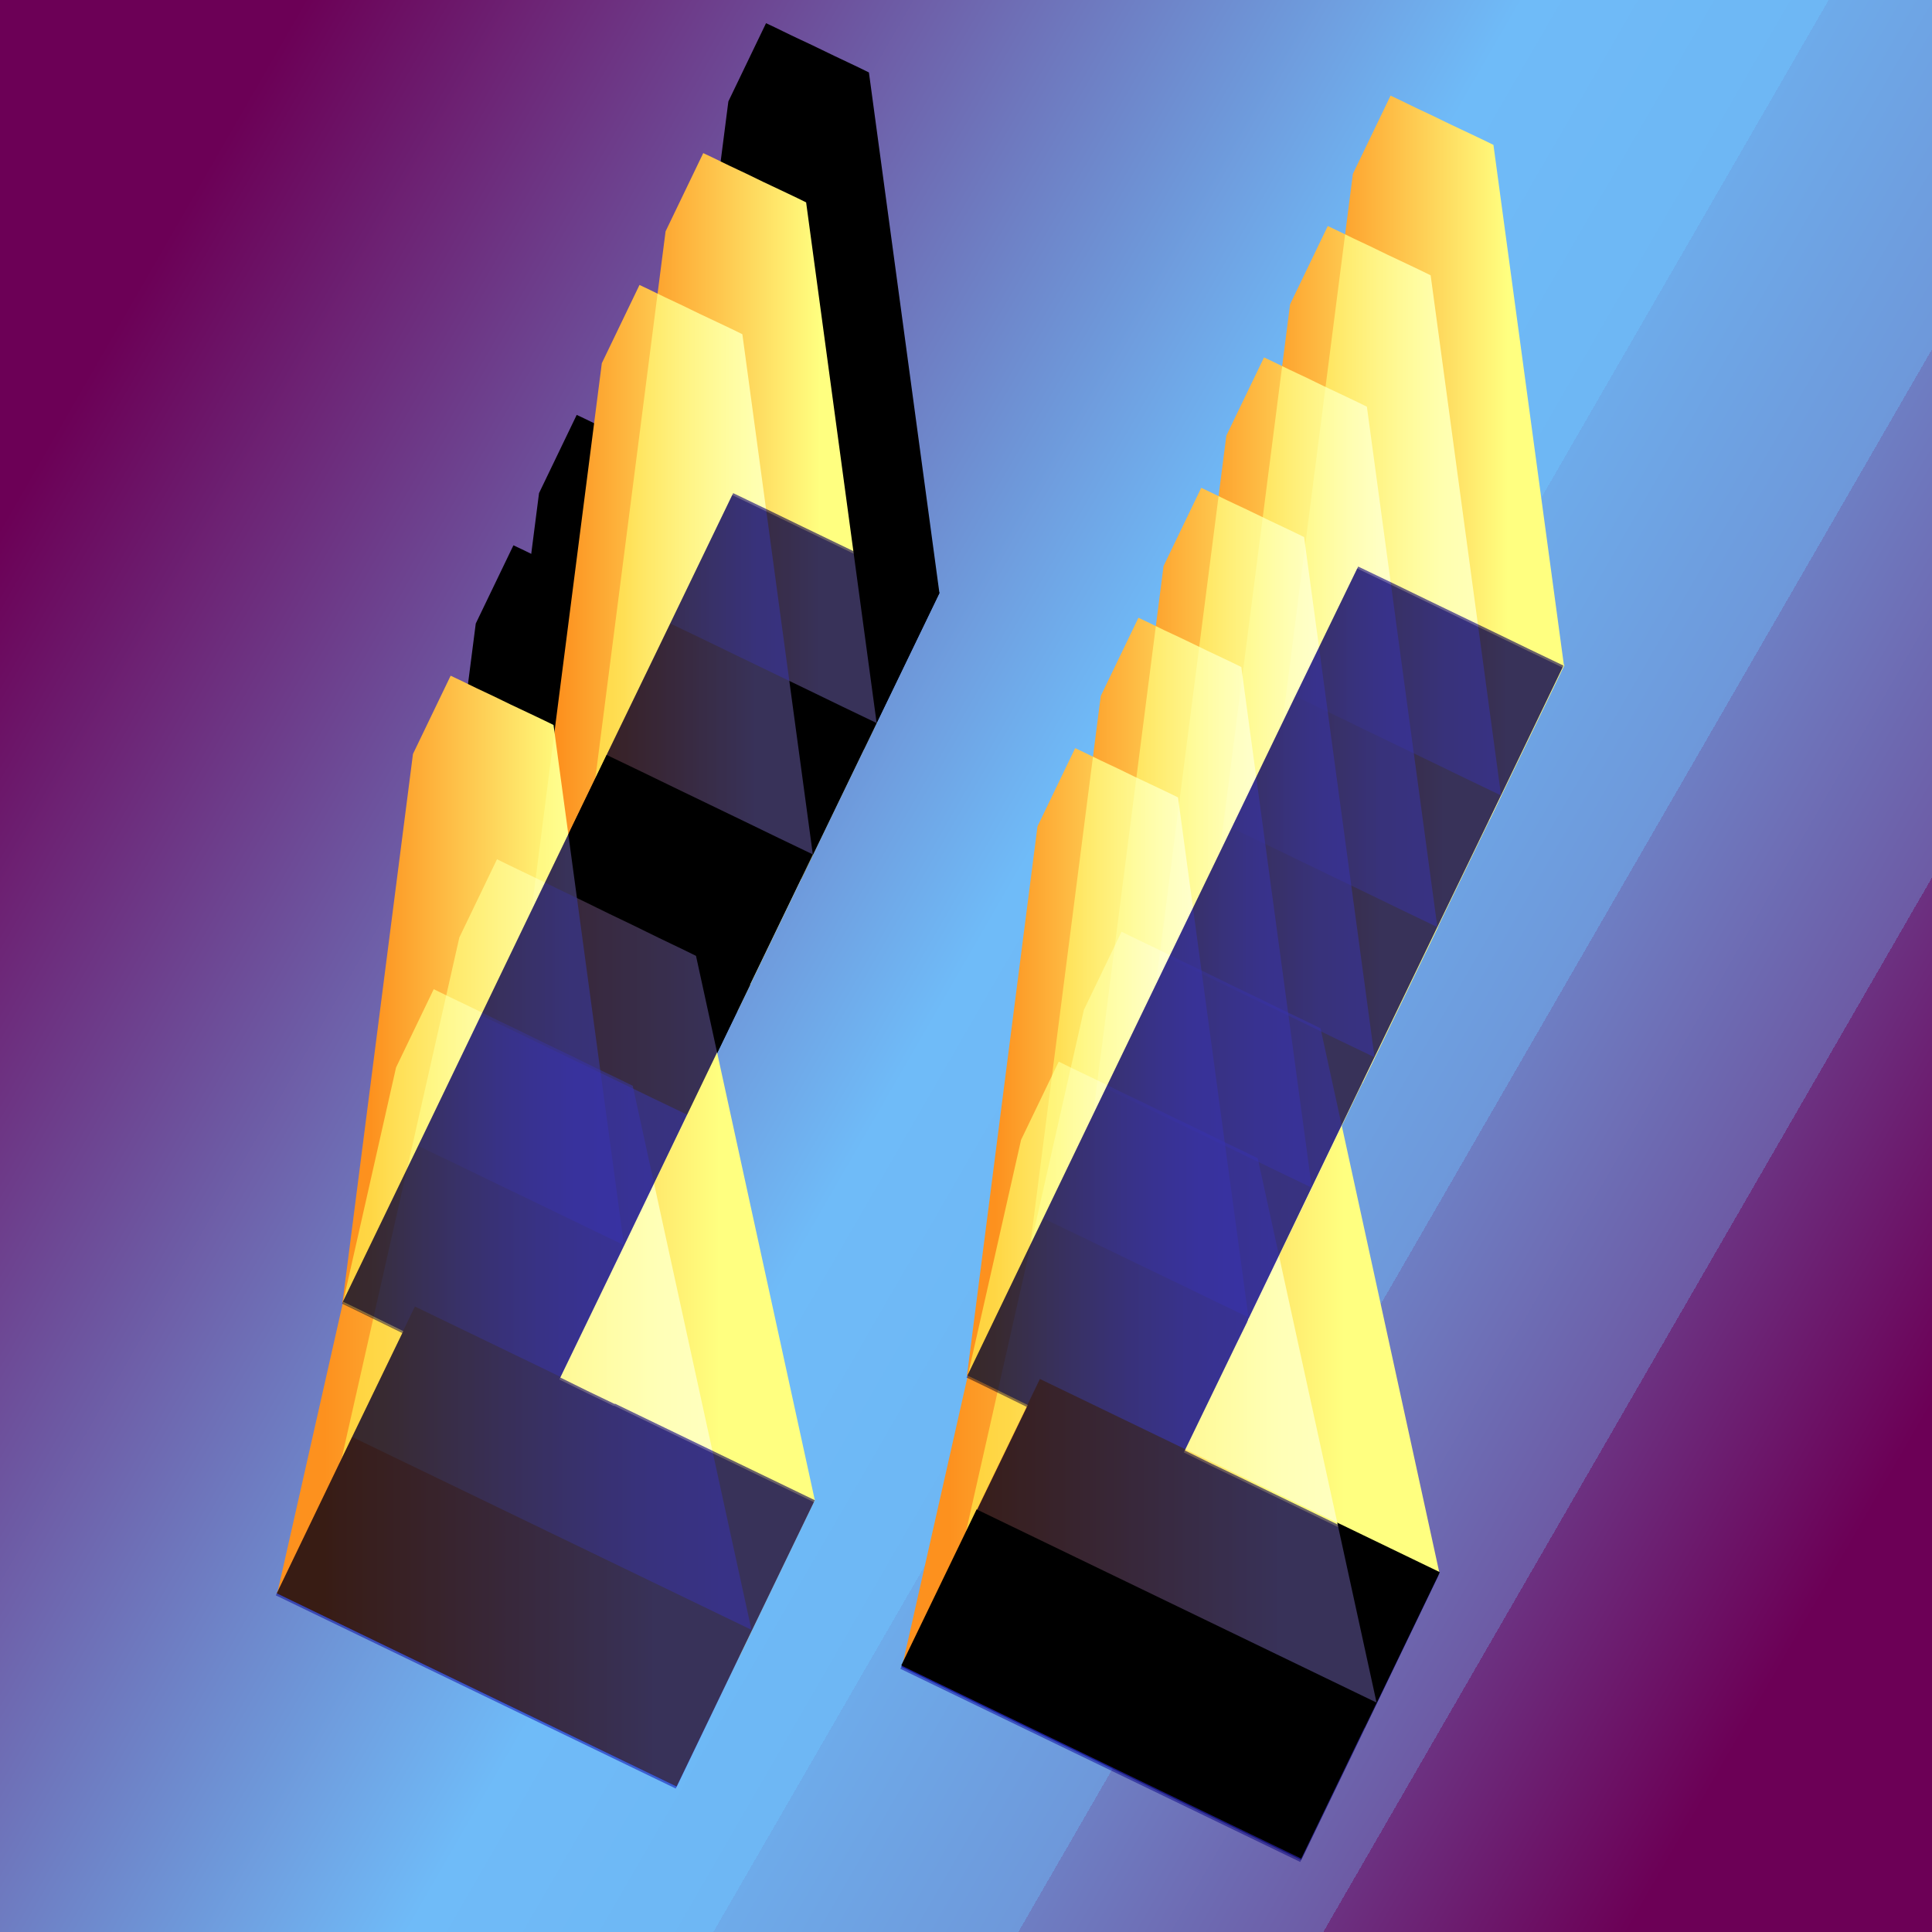
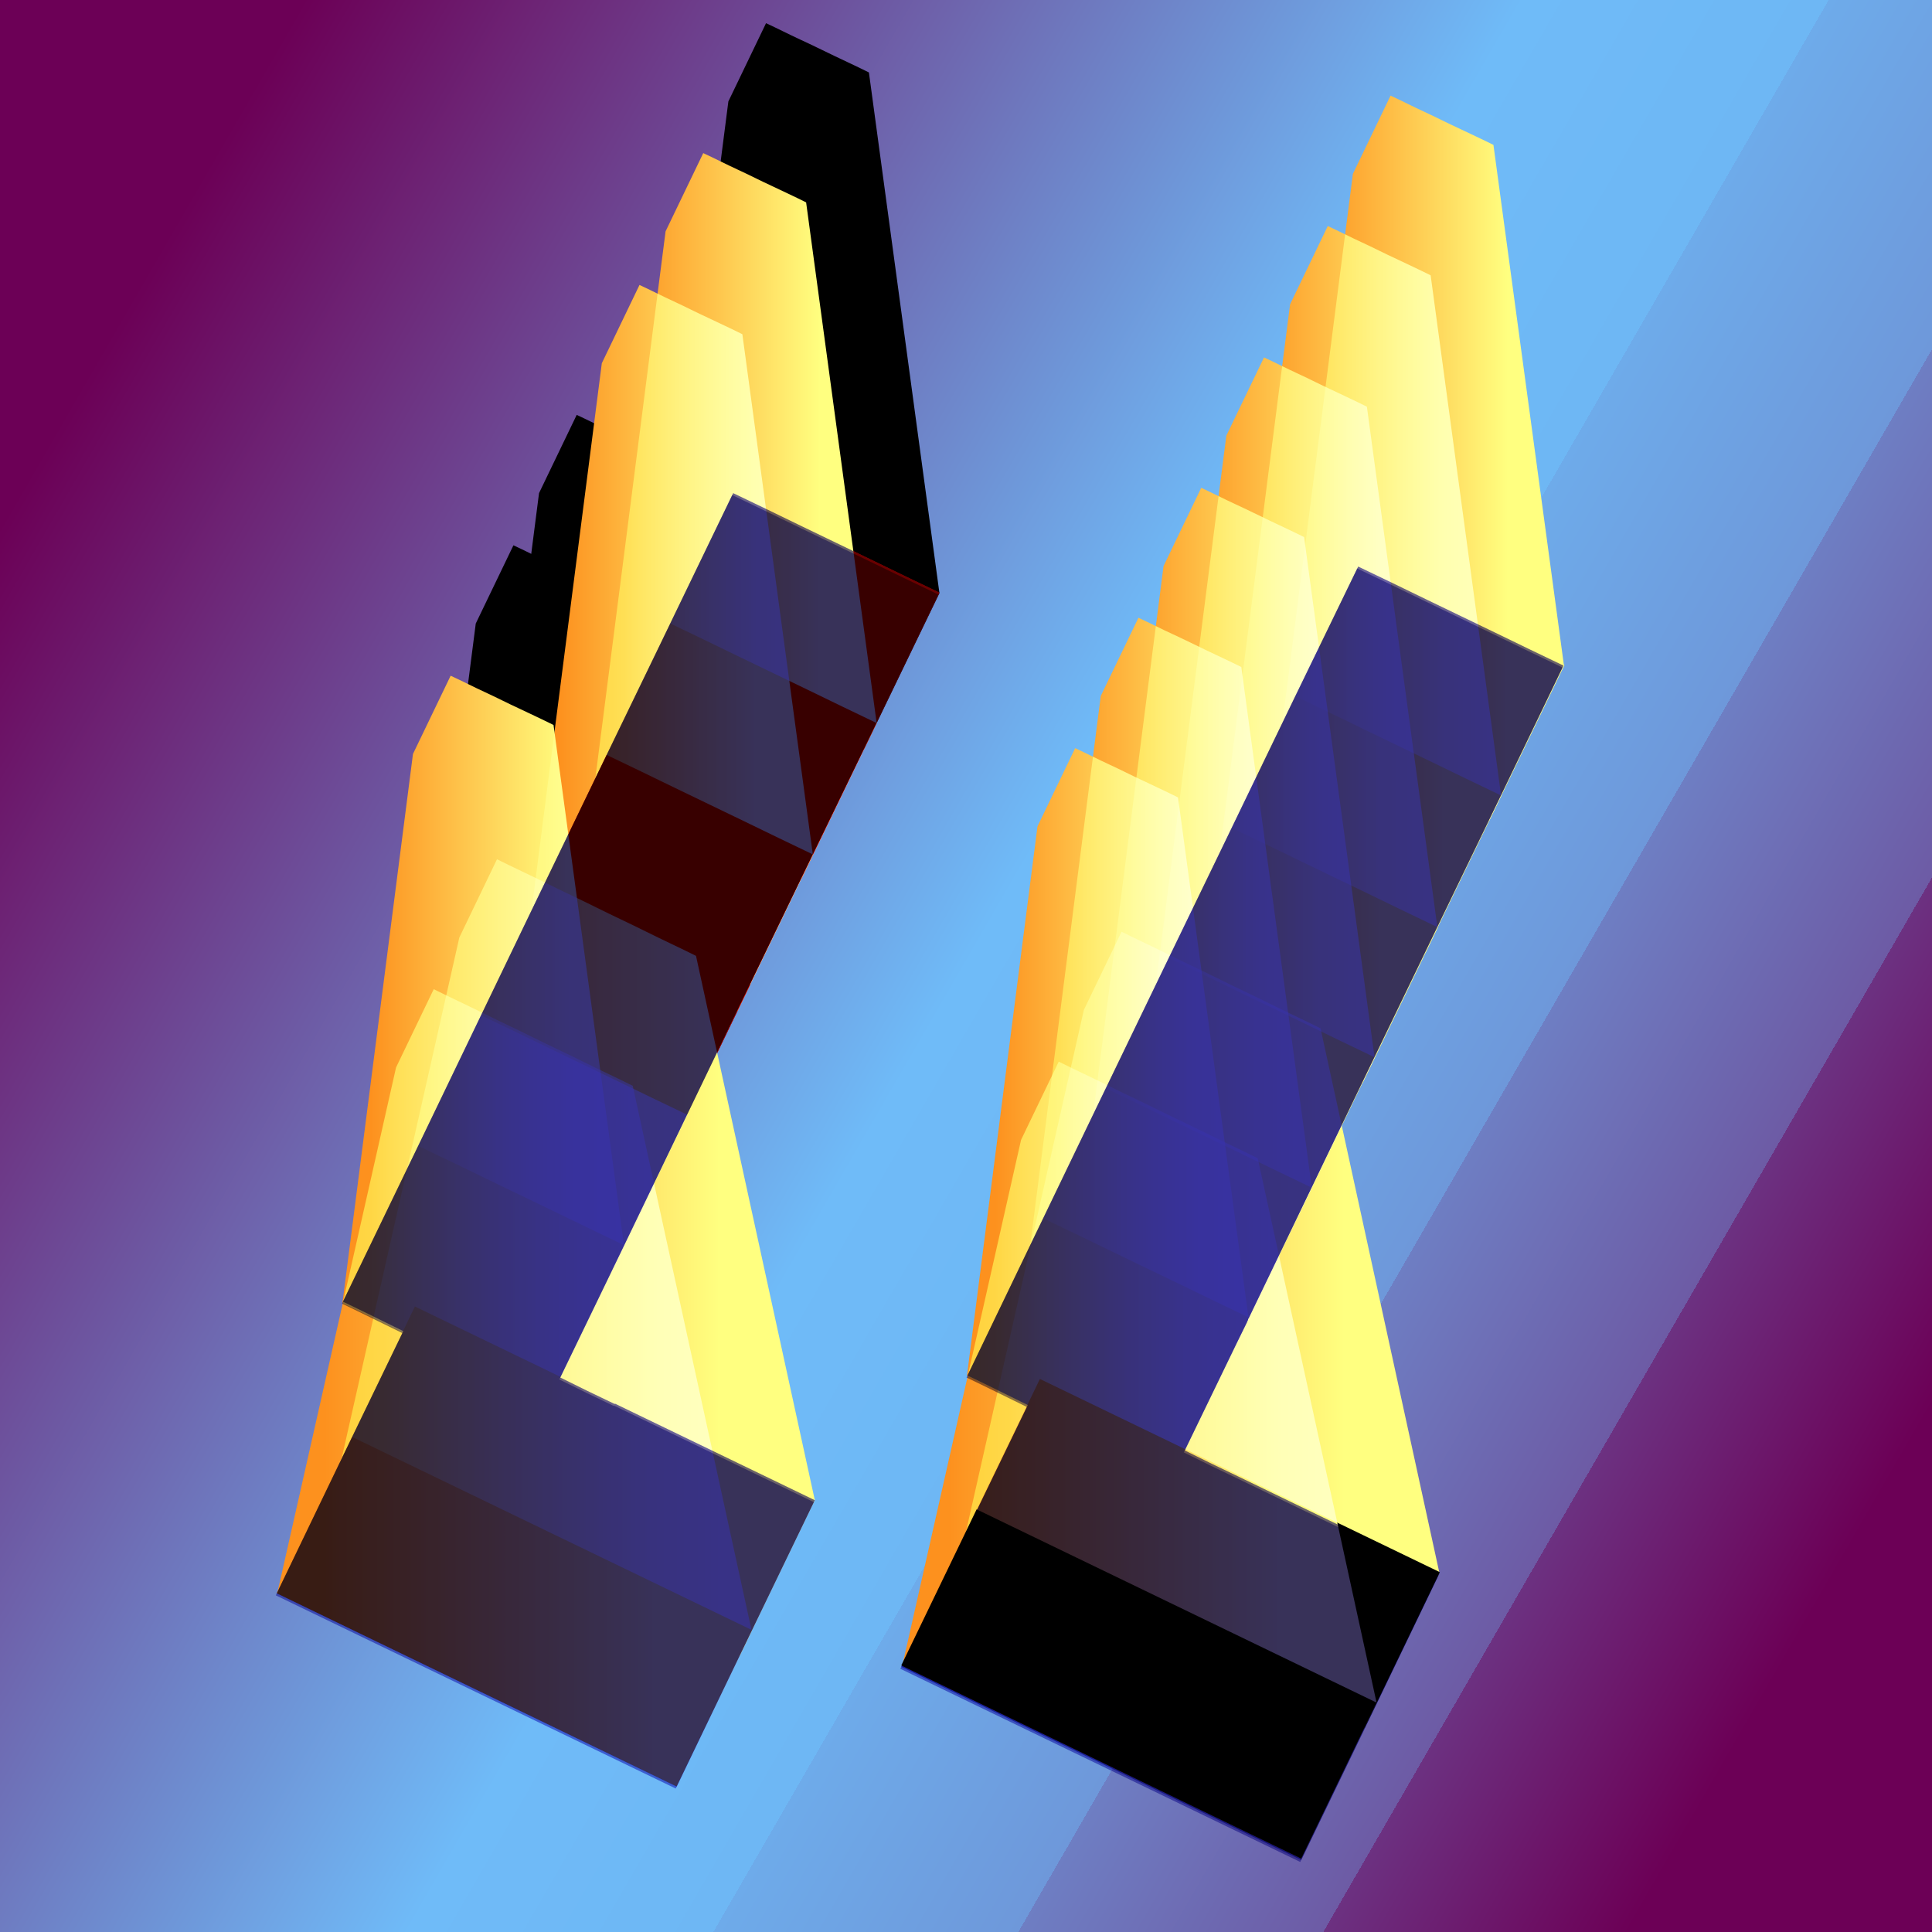
<svg xmlns="http://www.w3.org/2000/svg" xmlns:xlink="http://www.w3.org/1999/xlink" version="1.1" width="400" height="400">
  <svg version="1.1" width="400" height="400">
    <svg version="1.1" viewBox="0 0 400 400">
      <defs>
        <style>
      .st0 {
-         fill: "#6c0056";
+         fill: red;
      }

      .st1 {
-         fill: "#6c0056";
+         fill: red;
      }

      .st2 {
-         fill: "#6c3181";
+         fill: red;
      }

      .st3 {
-         fill: "#6d5ba5";
+         fill: red;
      }

      .st4 {
        fill: "#6e7ec3";
      }

      .st4, .st5, .st6, .st7, .st8, .st9, .st10, .st11, .st12, .st13, .st14, .st15, .st16, .st17, .st18, .st19 {
        mix-blend-mode: screen;
      }

      .st5 {
        fill: "#6e98da";
      }

      .st6 {
        fill: "#6eb7f4";
      }

      .st7 {
        fill: url(#linear-gradient3);
      }

      .st8 {
        fill: url(#linear-gradient5);
      }

      .st20 {
        opacity: .8;
      }

      .st20, .st21 {
        mix-blend-mode: hard-light;
      }

      .st22 {
        fill: #6eabea";
      }

      .st23 {
        fill: ;
      }

      .st24 {
        fill: url(#linear-gradient28);
      }

      .st25 {
        fill: url(#linear-gradient18);
      }

      .st26 {
        fill: url(#linear-gradient12);
      }

      .st27 {
        fill: url(#linear-gradient16);
      }

      .st28 {
        fill: url(#linear-gradient10);
      }

      .st29 {
        fill: url(#linear-gradient14);
      }

      .st30 {
        fill: url(#linear-gradient22);
      }

      .st31 {
        fill: url(#linear-gradient24);
      }

      .st32 {
        fill: url(#linear-gradient20);
      }

      .st33 {
        fill: url(#linear-gradient26);
      }

      .st34, .st35, .st36 {
        isolation: isolate;
      }

      .st9 {
        fill: url(#linear-gradient31);
      }

      .st10 {
        fill: url(#linear-gradient23);
      }

      .st11 {
        fill: url(#linear-gradient21);
      }

      .st12 {
        fill: url(#linear-gradient27);
      }

      .st13 {
        fill: url(#linear-gradient25);
      }

      .st14 {
        fill: url(#linear-gradient19);
      }

      .st15 {
        fill: url(#linear-gradient11);
      }

      .st16 {
        fill: url(#linear-gradient15);
      }

      .st17 {
        fill: url(#linear-gradient17);
      }

      .st18 {
        fill: url(#linear-gradient13);
      }

      .st19 {
        fill: url(#linear-gradient29);
      }

      .st35 {
        fill: url(#linear-gradient);
      }

      .st36 {
        fill: #353168;
      }
    </style>
        <linearGradient id="linear-gradient" x1="436.8" y1="336.7" x2="-36.8" y2="63.3" gradientUnits="userSpaceOnUse">
          <stop offset=".1" stop-color="#6c0056" />
          <stop offset=".1" stop-color="#6c0056" />
          <stop offset=".2" stop-color="#6c3181" />
          <stop offset=".2" stop-color="#6d5ba5" />
          <stop offset=".3" stop-color="#6e7ec3" />
          <stop offset=".3" stop-color="#6e98da" />
          <stop offset=".4" stop-color="#6eabea" />
          <stop offset=".4" stop-color="#6eb7f4" />
          <stop offset=".5" stop-color="#6fbbf8" />
          <stop offset=".9" stop-color="#6c0056" />
        </linearGradient>
        <linearGradient id="linear-gradient1" x1="136.2" y1="79.8" x2="194.5" y2="79.8" gradientUnits="userSpaceOnUse">
          <stop offset=".1" stop-color="#fd911e" />
          <stop offset=".8" stop-color="#ffff80" />
        </linearGradient>
        <linearGradient id="linear-gradient2" y1="128.6" y2="128.6" xlink:href="#linear-gradient1" />
        <linearGradient id="linear-gradient3" x1="123.2" y1="106.8" x2="181.5" y2="106.8" xlink:href="#linear-gradient1" />
        <linearGradient id="linear-gradient4" x1="123.2" y1="155.6" x2="181.5" y2="155.6" xlink:href="#linear-gradient1" />
        <linearGradient id="linear-gradient5" x1="110" y1="134" x2="168.3" y2="134" xlink:href="#linear-gradient1" />
        <linearGradient id="linear-gradient6" x1="110" y1="182.8" x2="168.3" y2="182.8" xlink:href="#linear-gradient1" />
        <linearGradient id="linear-gradient7" x1="97" y1="161" x2="155.3" y2="161" xlink:href="#linear-gradient1" />
        <linearGradient id="linear-gradient8" x1="97" y1="209.8" x2="155.3" y2="209.8" xlink:href="#linear-gradient1" />
        <linearGradient id="linear-gradient9" x1="84" y1="187.9" x2="142.2" y2="187.9" xlink:href="#linear-gradient1" />
        <linearGradient id="linear-gradient10" x1="84" y1="236.7" x2="142.2" y2="236.7" xlink:href="#linear-gradient1" />
        <linearGradient id="linear-gradient11" x1="70.9" y1="214.9" x2="129.2" y2="214.9" xlink:href="#linear-gradient1" />
        <linearGradient id="linear-gradient12" x1="70.9" y1="263.7" x2="129.2" y2="263.7" xlink:href="#linear-gradient1" />
        <linearGradient id="linear-gradient13" x1="70.3" y1="260.3" x2="168.7" y2="260.3" xlink:href="#linear-gradient1" />
        <linearGradient id="linear-gradient14" x1="70.3" y1="306.7" x2="168.7" y2="306.7" xlink:href="#linear-gradient1" />
        <linearGradient id="linear-gradient15" x1="57.3" y1="287.3" x2="155.7" y2="287.3" xlink:href="#linear-gradient1" />
        <linearGradient id="linear-gradient16" x1="57.3" y1="333.6" x2="155.7" y2="333.6" xlink:href="#linear-gradient1" />
        <linearGradient id="linear-gradient17" x1="265.6" y1="94.9" x2="323.8" y2="94.9" xlink:href="#linear-gradient1" />
        <linearGradient id="linear-gradient18" x1="265.6" y1="143.6" x2="323.8" y2="143.6" xlink:href="#linear-gradient1" />
        <linearGradient id="linear-gradient19" x1="252.5" y1="121.8" x2="310.8" y2="121.8" xlink:href="#linear-gradient1" />
        <linearGradient id="linear-gradient20" x1="252.5" y1="170.6" x2="310.8" y2="170.6" xlink:href="#linear-gradient1" />
        <linearGradient id="linear-gradient21" x1="239.4" y1="149.1" x2="297.6" y2="149.1" xlink:href="#linear-gradient1" />
        <linearGradient id="linear-gradient22" x1="239.4" y1="197.8" x2="297.6" y2="197.8" xlink:href="#linear-gradient1" />
        <linearGradient id="linear-gradient23" x1="226.3" y1="176" x2="284.6" y2="176" xlink:href="#linear-gradient1" />
        <linearGradient id="linear-gradient24" x1="226.3" y1="224.8" x2="284.6" y2="224.8" xlink:href="#linear-gradient1" />
        <linearGradient id="linear-gradient25" x1="213.3" y1="203" x2="271.6" y2="203" xlink:href="#linear-gradient1" />
        <linearGradient id="linear-gradient26" x1="213.3" y1="251.7" x2="271.6" y2="251.7" xlink:href="#linear-gradient1" />
        <linearGradient id="linear-gradient27" x1="200.3" y1="229.9" x2="258.5" y2="229.9" xlink:href="#linear-gradient1" />
        <linearGradient id="linear-gradient28" x1="200.3" y1="278.7" x2="258.5" y2="278.7" xlink:href="#linear-gradient1" />
        <linearGradient id="linear-gradient29" x1="199.6" y1="275.4" x2="298" y2="275.4" xlink:href="#linear-gradient1" />
        <linearGradient id="linear-gradient30" x1="199.6" y1="321.7" x2="298" y2="321.7" xlink:href="#linear-gradient1" />
        <linearGradient id="linear-gradient31" x1="186.6" y1="302.3" x2="285" y2="302.3" xlink:href="#linear-gradient1" />
        <linearGradient id="linear-gradient32" x1="186.6" y1="348.7" x2="285" y2="348.7" xlink:href="#linear-gradient1" />
      </defs>
      <g class="st34">
        <g id="Layer_1">
          <rect class="st35" y="-.4" width="400" height="400.7" />
          <g class="st34">
            <path class="st4" d="M164.6,148.2c4.7,2.3,9.5,4.6,14.3,6.9l15.6-32.3-14.6-107.8c-2.4-1.2-4.8-2.3-7.1-3.4s-4.7-2.3-7.1-3.4c-2.4-1.1-4.7-2.3-7.1-3.4l-7.8,16.2h0s-14.6,113.7-14.6,113.7c4.8,2.3,9.6,4.6,14.3,6.9,4.7,2.3,9.4,4.5,14.1,6.8Z" />
            <path class="st0" d="M166.1,109c4.7,2.3,9.4,4.5,14.1,6.8,4.7,2.3,9.5,4.6,14.3,6.9l-15.6,32.3c-4.8-2.3-9.6-4.6-14.3-6.9-4.7-2.3-9.4-4.5-14.1-6.8-4.7-2.3-9.5-4.6-14.3-6.9l15.6-32.3c4.8,2.3,9.6,4.6,14.3,6.9Z" />
            <path class="st7" d="M151.6,175.1c4.7,2.3,9.5,4.6,14.3,6.9l15.6-32.3-14.6-107.8c-2.4-1.2-4.8-2.3-7.1-3.4-2.4-1.1-4.7-2.3-7.1-3.4s-4.7-2.3-7.1-3.4l-7.8,16.2h0l-14.6,113.7c4.8,2.3,9.6,4.6,14.3,6.9,4.7,2.3,9.4,4.5,14.1,6.8Z" />
            <path class="st3" d="M153.1,136c4.7,2.3,9.4,4.5,14.1,6.8,4.7,2.3,9.5,4.6,14.3,6.9l-15.6,32.3c-4.8-2.3-9.6-4.6-14.3-6.9-4.7-2.3-9.4-4.5-14.1-6.8-4.7-2.3-9.5-4.6-14.3-6.9l15.6-32.3c4.8,2.3,9.6,4.6,14.3,6.9Z" />
            <path class="st8" d="M138.4,202.4c4.7,2.3,9.5,4.6,14.3,6.9l15.6-32.3-14.6-107.8c-2.4-1.2-4.8-2.3-7.1-3.4-2.4-1.1-4.7-2.3-7.1-3.4s-4.7-2.3-7.1-3.4l-7.8,16.2h0l-14.6,113.7c4.8,2.3,9.6,4.6,14.3,6.9,4.7,2.3,9.4,4.5,14.1,6.8Z" />
            <path class="st1" d="M139.9,163.2c4.7,2.3,9.4,4.5,14.1,6.8,4.7,2.3,9.5,4.6,14.3,6.9l-15.6,32.3c-4.8-2.3-9.6-4.6-14.3-6.9-4.7-2.3-9.4-4.5-14.1-6.8-4.7-2.3-9.5-4.6-14.3-6.9l15.6-32.3c4.8,2.3,9.6,4.6,14.3,6.9Z" />
            <path class="st6" d="M125.4,229.3c4.7,2.3,9.5,4.6,14.3,6.9l15.6-32.3h0l-14.6-107.8c-2.4-1.2-4.8-2.3-7.1-3.4-2.4-1.1-4.7-2.3-7.1-3.4-2.4-1.1-4.7-2.3-7.1-3.4l-7.8,16.2h0l-14.6,113.7c4.8,2.3,9.6,4.6,14.3,6.9s9.4,4.5,14.1,6.8Z" />
            <path class="st2" d="M126.9,190.2c4.7,2.3,9.4,4.5,14.1,6.8,4.7,2.3,9.5,4.6,14.3,6.9l-15.6,32.3c-4.8-2.3-9.6-4.6-14.3-6.9-4.7-2.3-9.4-4.5-14.1-6.8s-9.5-4.6-14.3-6.9l15.6-32.3c4.8,2.3,9.6,4.6,14.3,6.9Z" />
            <path class="st5" d="M112.3,256.3c4.7,2.3,9.5,4.6,14.3,6.9l15.6-32.3-14.6-107.8c-2.4-1.2-4.8-2.3-7.1-3.4-2.4-1.1-4.7-2.3-7.1-3.4-2.4-1.1-4.7-2.3-7.1-3.4l-7.8,16.2h0s-14.6,113.7-14.6,113.7c4.8,2.3,9.6,4.6,14.3,6.9,4.7,2.3,9.4,4.5,14.1,6.8Z" />
            <path class="st28" d="M113.9,217.1c4.7,2.3,9.4,4.5,14.1,6.8,4.7,2.3,9.5,4.6,14.3,6.9l-15.6,32.3c-4.8-2.3-9.6-4.6-14.3-6.9s-9.4-4.5-14.1-6.8c-4.7-2.3-9.5-4.6-14.3-6.9l15.6-32.3c4.8,2.3,9.6,4.6,14.3,6.9Z" />
            <path class="st15" d="M99.3,283.3c4.7,2.3,9.5,4.6,14.3,6.9l15.6-32.3-14.6-107.8c-2.4-1.2-4.8-2.3-7.1-3.4-2.4-1.1-4.7-2.3-7.1-3.4-2.4-1.1-4.7-2.3-7.1-3.4l-7.8,16.2-14.6,113.7c4.8,2.3,9.6,4.6,14.3,6.9,4.7,2.3,9.4,4.5,14.1,6.8Z" />
            <path class="st26" d="M100.8,244.1c4.7,2.3,9.4,4.5,14.1,6.8,4.7,2.3,9.5,4.6,14.3,6.9l-15.6,32.3c-4.8-2.3-9.6-4.6-14.3-6.9-4.7-2.3-9.4-4.5-14.1-6.8-4.7-2.3-9.5-4.6-14.3-6.9l15.6-32.3c4.8,2.3,9.6,4.6,14.3,6.9Z" />
            <path class="st18" d="M132.4,332.9c6.9,3.3,13.8,6.7,20.7,10l15.6-32.3-24.6-112.7c-3.4-1.7-6.9-3.3-10.3-5-3.4-1.7-6.9-3.3-10.3-5-3.4-1.7-6.9-3.3-10.3-5-3.4-1.7-6.9-3.3-10.3-5l-7.8,16.2-24.6,108.9c6.9,3.3,13.8,6.7,20.7,10,6.9,3.3,13.8,6.7,20.7,10s13.8,6.7,20.7,10Z" />
            <path class="st29" d="M106.6,280.5c6.9,3.3,13.8,6.7,20.7,10s13.8,6.7,20.7,10c6.9,3.3,13.8,6.7,20.7,10l-15.6,32.3c-6.9-3.3-13.8-6.7-20.7-10-6.9-3.3-13.8-6.7-20.7-10s-13.8-6.7-20.7-10c-6.9-3.3-13.8-6.7-20.7-10l15.6-32.3c6.9,3.3,13.8,6.7,20.7,10Z" />
            <path class="st16" d="M119.3,359.8c6.9,3.3,13.8,6.7,20.7,10l15.6-32.3-24.6-112.7c-3.4-1.7-6.9-3.3-10.3-5-3.4-1.7-6.9-3.3-10.3-5-3.4-1.7-6.9-3.3-10.3-5-3.4-1.7-6.9-3.3-10.3-5l-7.8,16.2h0l-24.6,108.9c6.9,3.3,13.8,6.7,20.7,10,6.9,3.3,13.8,6.7,20.7,10,6.9,3.3,13.8,6.7,20.7,10Z" />
            <path class="st27" d="M93.6,307.5c6.9,3.3,13.8,6.7,20.7,10,6.9,3.3,13.8,6.7,20.7,10,6.9,3.3,13.8,6.7,20.7,10l-15.6,32.3c-6.9-3.3-13.8-6.7-20.7-10-6.9-3.3-13.8-6.7-20.7-10-6.9-3.3-13.8-6.7-20.7-10-6.9-3.3-13.8-6.7-20.7-10l15.6-32.3c6.9,3.3,13.8,6.7,20.7,10Z" />
            <path class="st17" d="M293.9,163.2c4.7,2.3,9.5,4.6,14.3,6.9l15.6-32.3h0l-14.6-107.8c-2.4-1.2-4.8-2.3-7.1-3.4-2.4-1.1-4.7-2.3-7.1-3.4-2.4-1.1-4.7-2.3-7.1-3.4l-7.8,16.2h0l-14.6,113.7c4.8,2.3,9.6,4.6,14.3,6.9,4.7,2.3,9.4,4.5,14.1,6.8Z" />
            <path class="st25" d="M295.5,124c4.7,2.3,9.4,4.5,14.1,6.8,4.7,2.3,9.5,4.6,14.3,6.9l-15.6,32.3c-4.8-2.3-9.6-4.6-14.3-6.9-4.7-2.3-9.4-4.5-14.1-6.8-4.7-2.3-9.5-4.6-14.3-6.9l15.6-32.3c4.8,2.3,9.6,4.6,14.3,6.9Z" />
            <path class="st14" d="M280.9,190.2c4.7,2.3,9.5,4.6,14.3,6.9l15.6-32.3-14.6-107.8c-2.4-1.2-4.8-2.3-7.1-3.4-2.4-1.1-4.7-2.3-7.1-3.4-2.4-1.1-4.7-2.3-7.1-3.4l-7.8,16.2h0l-14.6,113.7c4.8,2.3,9.6,4.6,14.3,6.9,4.7,2.3,9.4,4.5,14.1,6.8Z" />
            <path class="st32" d="M282.4,151c4.7,2.3,9.4,4.5,14.1,6.8,4.7,2.3,9.5,4.6,14.3,6.9l-15.6,32.3c-4.8-2.3-9.6-4.6-14.3-6.9-4.7-2.3-9.4-4.5-14.1-6.8-4.7-2.3-9.5-4.6-14.3-6.9l15.6-32.3c4.8,2.3,9.6,4.6,14.3,6.9Z" />
            <path class="st11" d="M267.7,217.4c4.7,2.3,9.5,4.6,14.3,6.9l15.6-32.3-14.6-107.8c-2.4-1.2-4.8-2.3-7.1-3.4-2.4-1.1-4.7-2.3-7.1-3.4s-4.7-2.3-7.1-3.4l-7.8,16.2h0l-14.6,113.7c4.8,2.3,9.6,4.6,14.3,6.9s9.4,4.5,14.1,6.8Z" />
            <path class="st30" d="M269.3,178.3c4.7,2.3,9.4,4.5,14.1,6.8,4.7,2.3,9.5,4.6,14.3,6.9l-15.6,32.3c-4.8-2.3-9.6-4.6-14.3-6.9-4.7-2.3-9.4-4.5-14.1-6.8s-9.5-4.6-14.3-6.9l15.6-32.3c4.8,2.3,9.6,4.6,14.3,6.9Z" />
            <path class="st10" d="M254.7,244.4c4.7,2.3,9.5,4.6,14.3,6.9l15.6-32.3-14.6-107.8c-2.4-1.2-4.8-2.3-7.1-3.4s-4.7-2.3-7.1-3.4c-2.4-1.1-4.7-2.3-7.1-3.4l-7.8,16.2h0l-14.6,113.7c4.8,2.3,9.6,4.6,14.3,6.9,4.7,2.3,9.4,4.5,14.1,6.8Z" />
            <path class="st31" d="M256.2,205.2c4.7,2.3,9.4,4.5,14.1,6.8,4.7,2.3,9.5,4.6,14.3,6.9l-15.6,32.3c-4.8-2.3-9.6-4.6-14.3-6.9-4.7-2.3-9.4-4.5-14.1-6.8-4.7-2.3-9.5-4.6-14.3-6.9l15.6-32.3c4.8,2.3,9.6,4.6,14.3,6.9Z" />
            <path class="st13" d="M241.7,271.3c4.7,2.3,9.5,4.6,14.3,6.9l15.6-32.3-14.6-107.8c-2.4-1.2-4.8-2.3-7.1-3.4s-4.7-2.3-7.1-3.4c-2.4-1.1-4.7-2.3-7.1-3.4l-7.8,16.2h0l-14.6,113.7c4.8,2.3,9.6,4.6,14.3,6.9,4.7,2.3,9.4,4.5,14.1,6.8Z" />
            <path class="st33" d="M243.2,232.2c4.7,2.3,9.4,4.5,14.1,6.8s9.5,4.6,14.3,6.9l-15.6,32.3c-4.8-2.3-9.6-4.6-14.3-6.9-4.7-2.3-9.4-4.5-14.1-6.8-4.7-2.3-9.5-4.6-14.3-6.9l15.6-32.3c4.8,2.3,9.6,4.6,14.3,6.9Z" />
            <path class="st12" d="M228.6,298.3c4.7,2.3,9.5,4.6,14.3,6.9l15.6-32.3h0l-14.6-107.8c-2.4-1.2-4.8-2.3-7.1-3.4-2.4-1.1-4.7-2.3-7.1-3.4s-4.7-2.3-7.1-3.4l-7.8,16.2-14.6,113.7c4.8,2.3,9.6,4.6,14.3,6.9,4.7,2.3,9.4,4.5,14.1,6.8Z" />
            <path class="st24" d="M230.2,259.1c4.7,2.3,9.4,4.5,14.1,6.8s9.5,4.6,14.3,6.9l-15.6,32.3c-4.8-2.3-9.6-4.6-14.3-6.9-4.7-2.3-9.4-4.5-14.1-6.8-4.7-2.3-9.5-4.6-14.3-6.9l15.6-32.3c4.8,2.3,9.6,4.6,14.3,6.9Z" />
            <path class="st19" d="M261.7,347.9c6.9,3.3,13.8,6.7,20.7,10l15.6-32.3-24.6-112.7c-3.4-1.7-6.9-3.3-10.3-5-3.4-1.7-6.9-3.3-10.3-5-3.4-1.7-6.9-3.3-10.3-5-3.4-1.7-6.9-3.3-10.3-5l-7.8,16.2-24.6,108.9c6.9,3.3,13.8,6.7,20.7,10,6.9,3.3,13.8,6.7,20.7,10,6.9,3.3,13.8,6.7,20.7,10Z" />
            <path class="st22" d="M236,295.5c6.9,3.3,13.8,6.7,20.7,10s13.8,6.7,20.7,10c6.9,3.3,13.8,6.7,20.7,10l-15.6,32.3c-6.9-3.3-13.8-6.7-20.7-10-6.9-3.3-13.8-6.7-20.7-10-6.9-3.3-13.8-6.7-20.7-10-6.9-3.3-13.8-6.7-20.7-10l15.6-32.3c6.9,3.3,13.8,6.7,20.7,10Z" />
            <path class="st9" d="M248.7,374.8c6.9,3.3,13.8,6.7,20.7,10l15.6-32.3-24.6-112.7c-3.4-1.7-6.9-3.3-10.3-5-3.4-1.7-6.9-3.3-10.3-5-3.4-1.7-6.9-3.3-10.3-5-3.4-1.7-6.9-3.3-10.3-5l-7.8,16.2h0l-24.6,108.9c6.9,3.3,13.8,6.7,20.7,10,6.9,3.3,13.8,6.7,20.7,10,6.9,3.3,13.8,6.7,20.7,10Z" />
            <path class="st23" d="M222.9,322.5c6.9,3.3,13.8,6.7,20.7,10,6.9,3.3,13.8,6.7,20.7,10,6.9,3.3,13.8,6.7,20.7,10l-15.6,32.3c-6.9-3.3-13.8-6.7-20.7-10-6.9-3.3-13.8-6.7-20.7-10-6.9-3.3-13.8-6.7-20.7-10-6.9-3.3-13.8-6.7-20.7-10l15.6-32.3c6.9,3.3,13.8,6.7,20.7,10Z" />
          </g>
          <g class="st21">
            <path class="st36" d="M127.3,290.7c-3.8-1.8-7.5-3.6-11.3-5.5l13.2-27.3h0l13-27h0l10.4-21.6h0l13.2-27.3h0l13.2-27.2,15.5-32.1c-4.8-2.3-9.6-4.6-14.3-6.9-4.7-2.3-9.4-4.5-14.1-6.8-4.7-2.3-9.5-4.6-14.3-6.9l-15.6,32.3h0l-10.6,21.9h0l-15.6,32.3h0l-13,27h0l-10.4,21.6h0l-15.6,32.3c4.2,2,8.4,4.1,12.5,6.1l-13.2,27.3h0l-13,27c6.9,3.3,13.8,6.7,20.7,10,6.9,3.3,13.8,6.7,20.7,10,6.9,3.3,13.8,6.7,20.7,10,6.9,3.3,13.8,6.7,20.7,10l13-27h0l15.6-32.3c-6.9-3.3-13.8-6.7-20.7-10-6.9-3.3-13.8-6.7-20.7-10Z" />
            <path class="st36" d="M309.6,131c-4.7-2.3-9.4-4.5-14.1-6.8-4.7-2.3-9.5-4.6-14.3-6.9l-13.2,27.2-15.5,32.1h0l-10.6,21.9h0l-15.6,32.3h0l-13,27h0l-13,27c4.2,2,8.4,4.1,12.5,6.1l-10.6,21.9h0l-15.6,32.3c6.9,3.3,13.8,6.7,20.7,10,6.9,3.3,13.8,6.7,20.7,10,6.9,3.3,13.8,6.7,20.7,10s13.8,6.7,20.7,10l15.6-32.3h0l13-27c-6.9-3.3-13.8-6.7-20.7-10-6.9-3.3-13.8-6.7-20.7-10-3.8-1.8-7.5-3.6-11.3-5.5l10.6-21.9h0l2.5-5.1v-.3h.1l10.4-21.6h0l13-27h0l15.6-32.3h0l13.2-27.3h0l13-27c-4.8-2.3-9.6-4.6-14.3-6.9Z" />
          </g>
          <g class="st20">
            <path class="st36" d="M127.1,291.1c-3.8-1.8-7.5-3.6-11.3-5.5l13.2-27.3h0l13-27h0l10.4-21.6h0l13.2-27.3h0l13.2-27.2,15.5-32.1c-4.8-2.3-9.6-4.6-14.3-6.9-4.7-2.3-9.4-4.5-14.1-6.8-4.7-2.3-9.5-4.6-14.3-6.9l-15.6,32.3h0l-10.6,21.9h0l-15.6,32.3h0l-13,27h0l-10.4,21.6h0l-15.6,32.3c4.2,2,8.4,4.1,12.5,6.1l-13.2,27.3h0l-13,27c6.9,3.3,13.8,6.7,20.7,10,6.9,3.3,13.8,6.7,20.7,10,6.9,3.3,13.8,6.7,20.7,10,6.9,3.3,13.8,6.7,20.7,10l13-27h0l15.6-32.3c-6.9-3.3-13.8-6.7-20.7-10-6.9-3.3-13.8-6.7-20.7-10Z" />
            <path class="st36" d="M309.4,131.4c-4.7-2.3-9.4-4.5-14.1-6.8-4.7-2.3-9.5-4.6-14.3-6.9l-13.2,27.2-15.5,32.1h0l-10.6,21.9h0l-15.6,32.3h0l-13,27h0l-13,27c4.2,2,8.4,4.1,12.5,6.1l-10.6,21.9h0l-15.6,32.3c6.9,3.3,13.8,6.7,20.7,10,6.9,3.3,13.8,6.7,20.7,10,6.9,3.3,13.8,6.7,20.7,10,6.9,3.3,13.8,6.7,20.7,10l15.6-32.3h0l13-27c-6.9-3.3-13.8-6.7-20.7-10-6.9-3.3-13.8-6.7-20.7-10-3.8-1.8-7.5-3.6-11.3-5.5l10.6-21.9h0l2.5-5.1v-.3h.1l10.4-21.6h0l13-27h0l15.6-32.3h0l13.2-27.3h0l13-27c-4.8-2.3-9.6-4.6-14.3-6.9Z" />
          </g>
        </g>
      </g>
    </svg>
  </svg>
  <style>@media (prefers-color-scheme: light) { :root { filter: none; } }
@media (prefers-color-scheme: dark) { :root { filter: none; } }
</style>
</svg>
